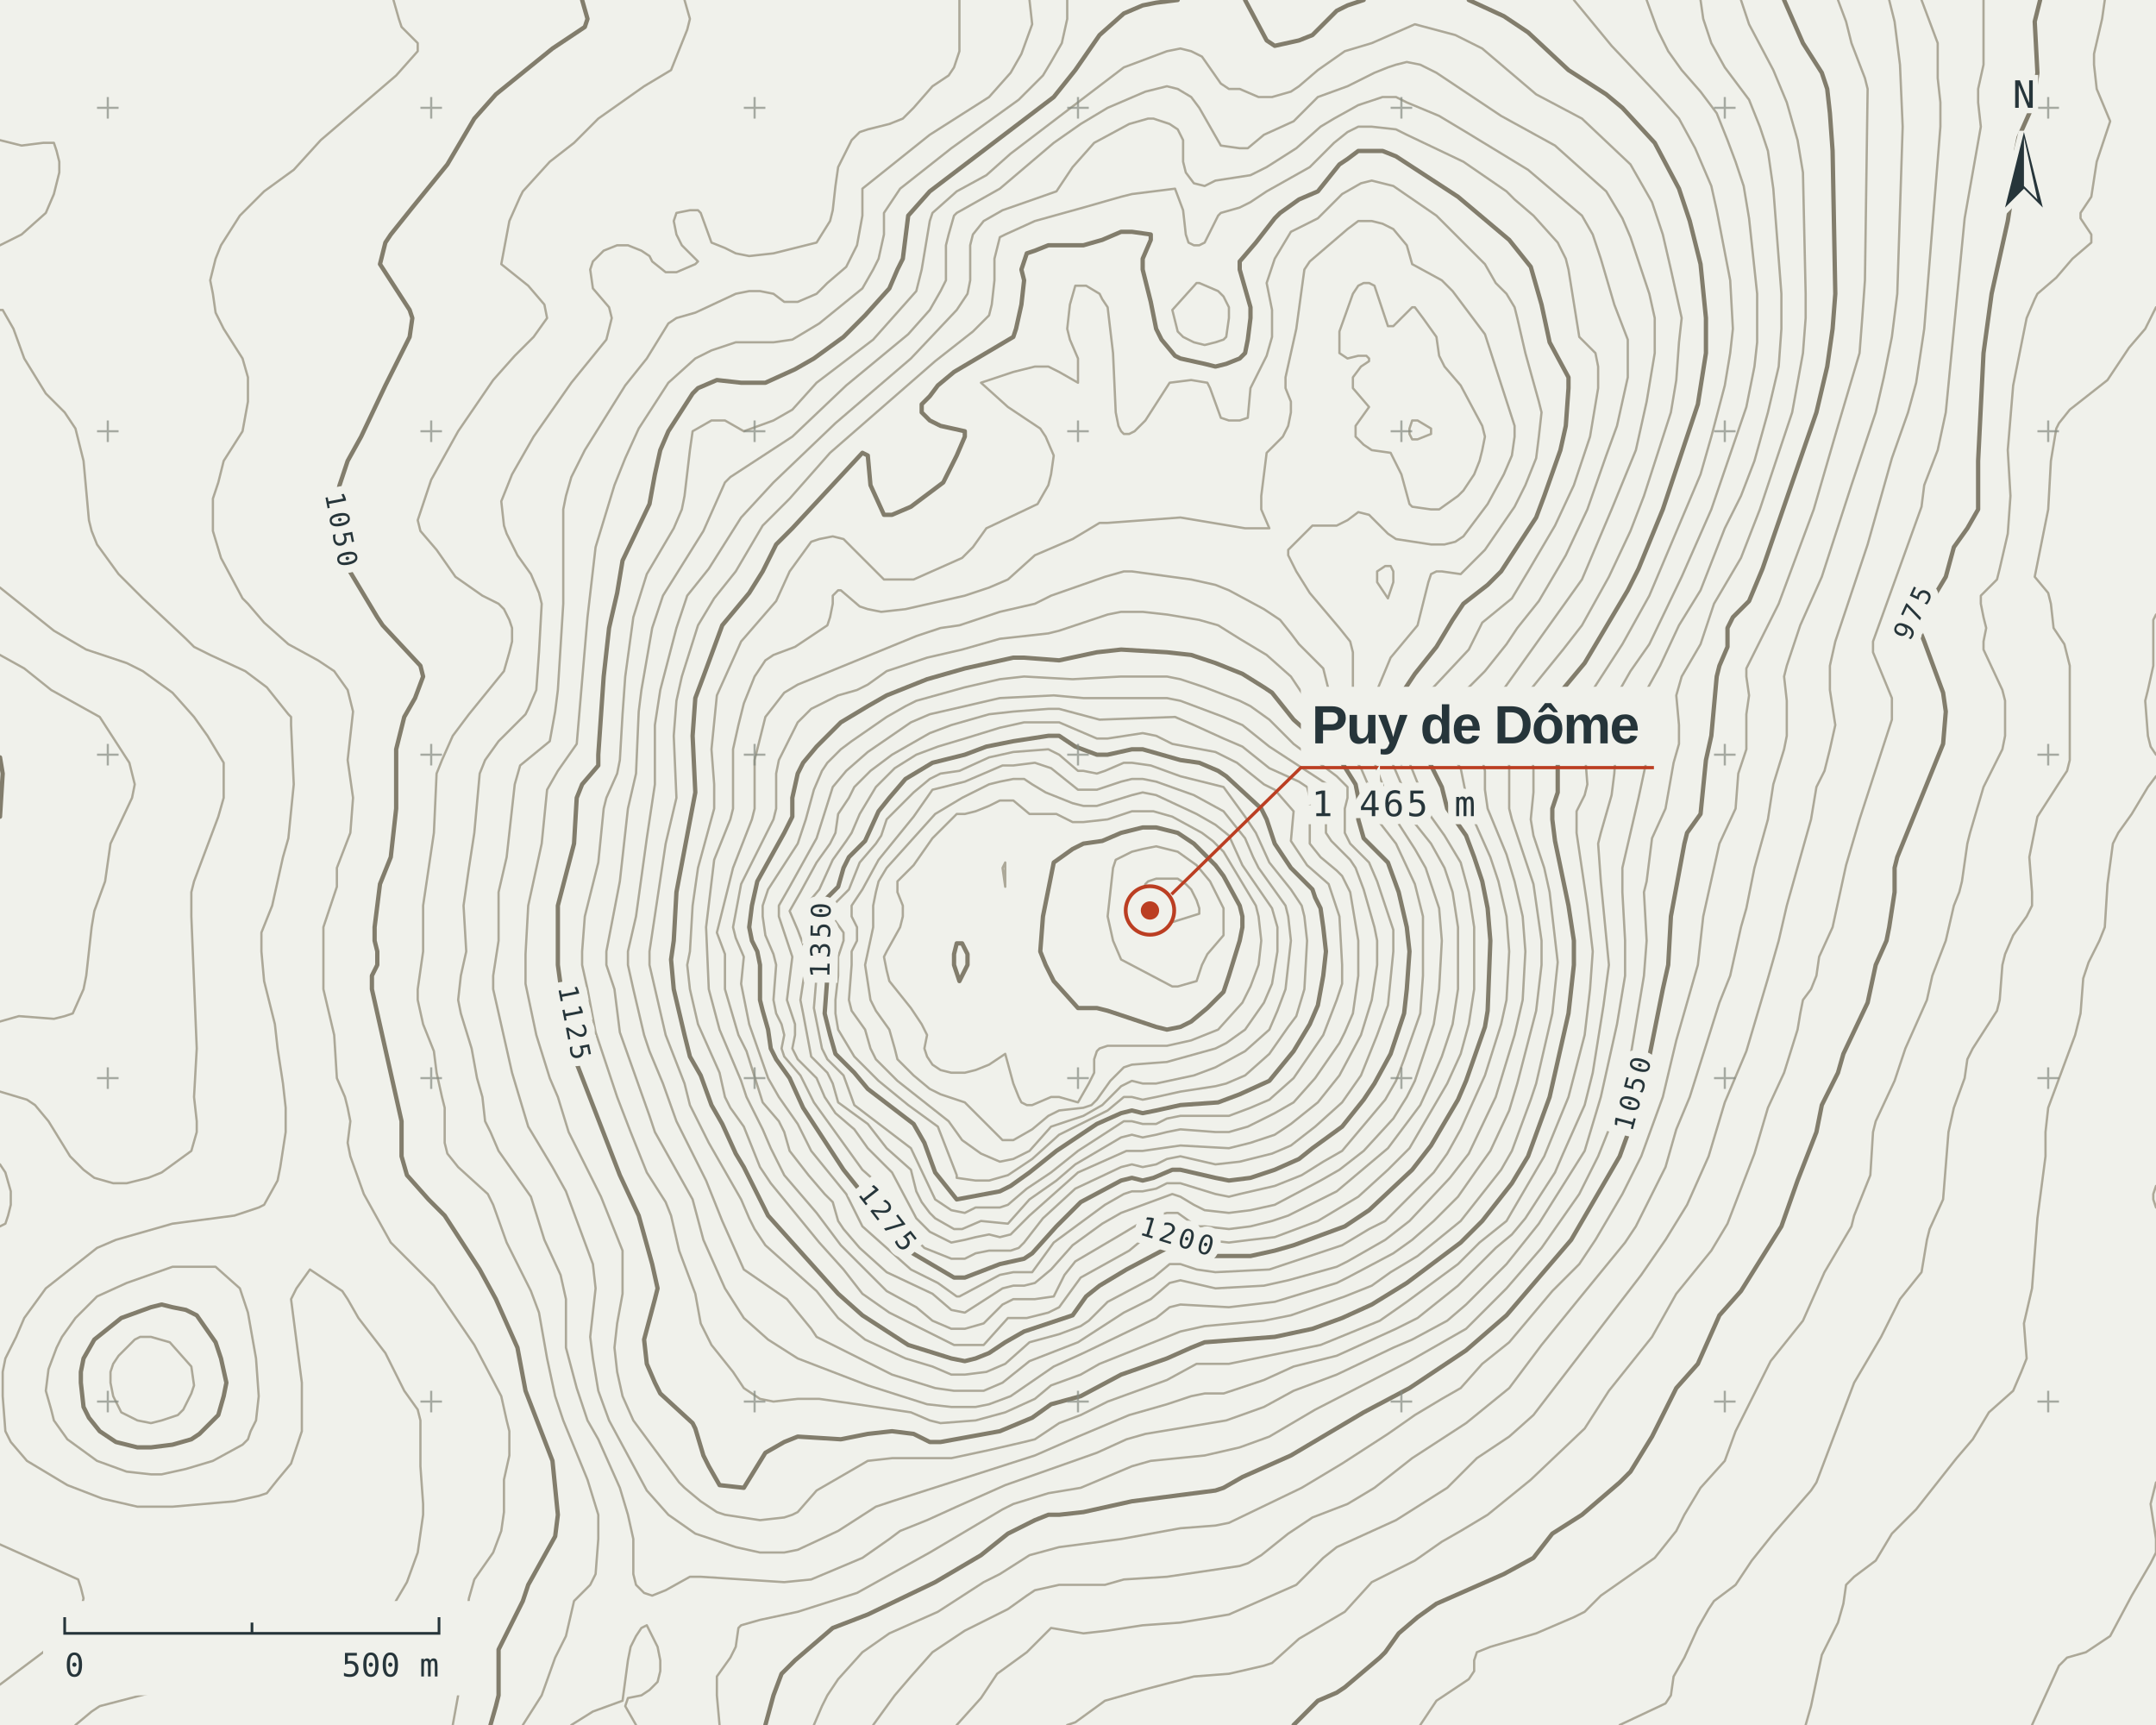
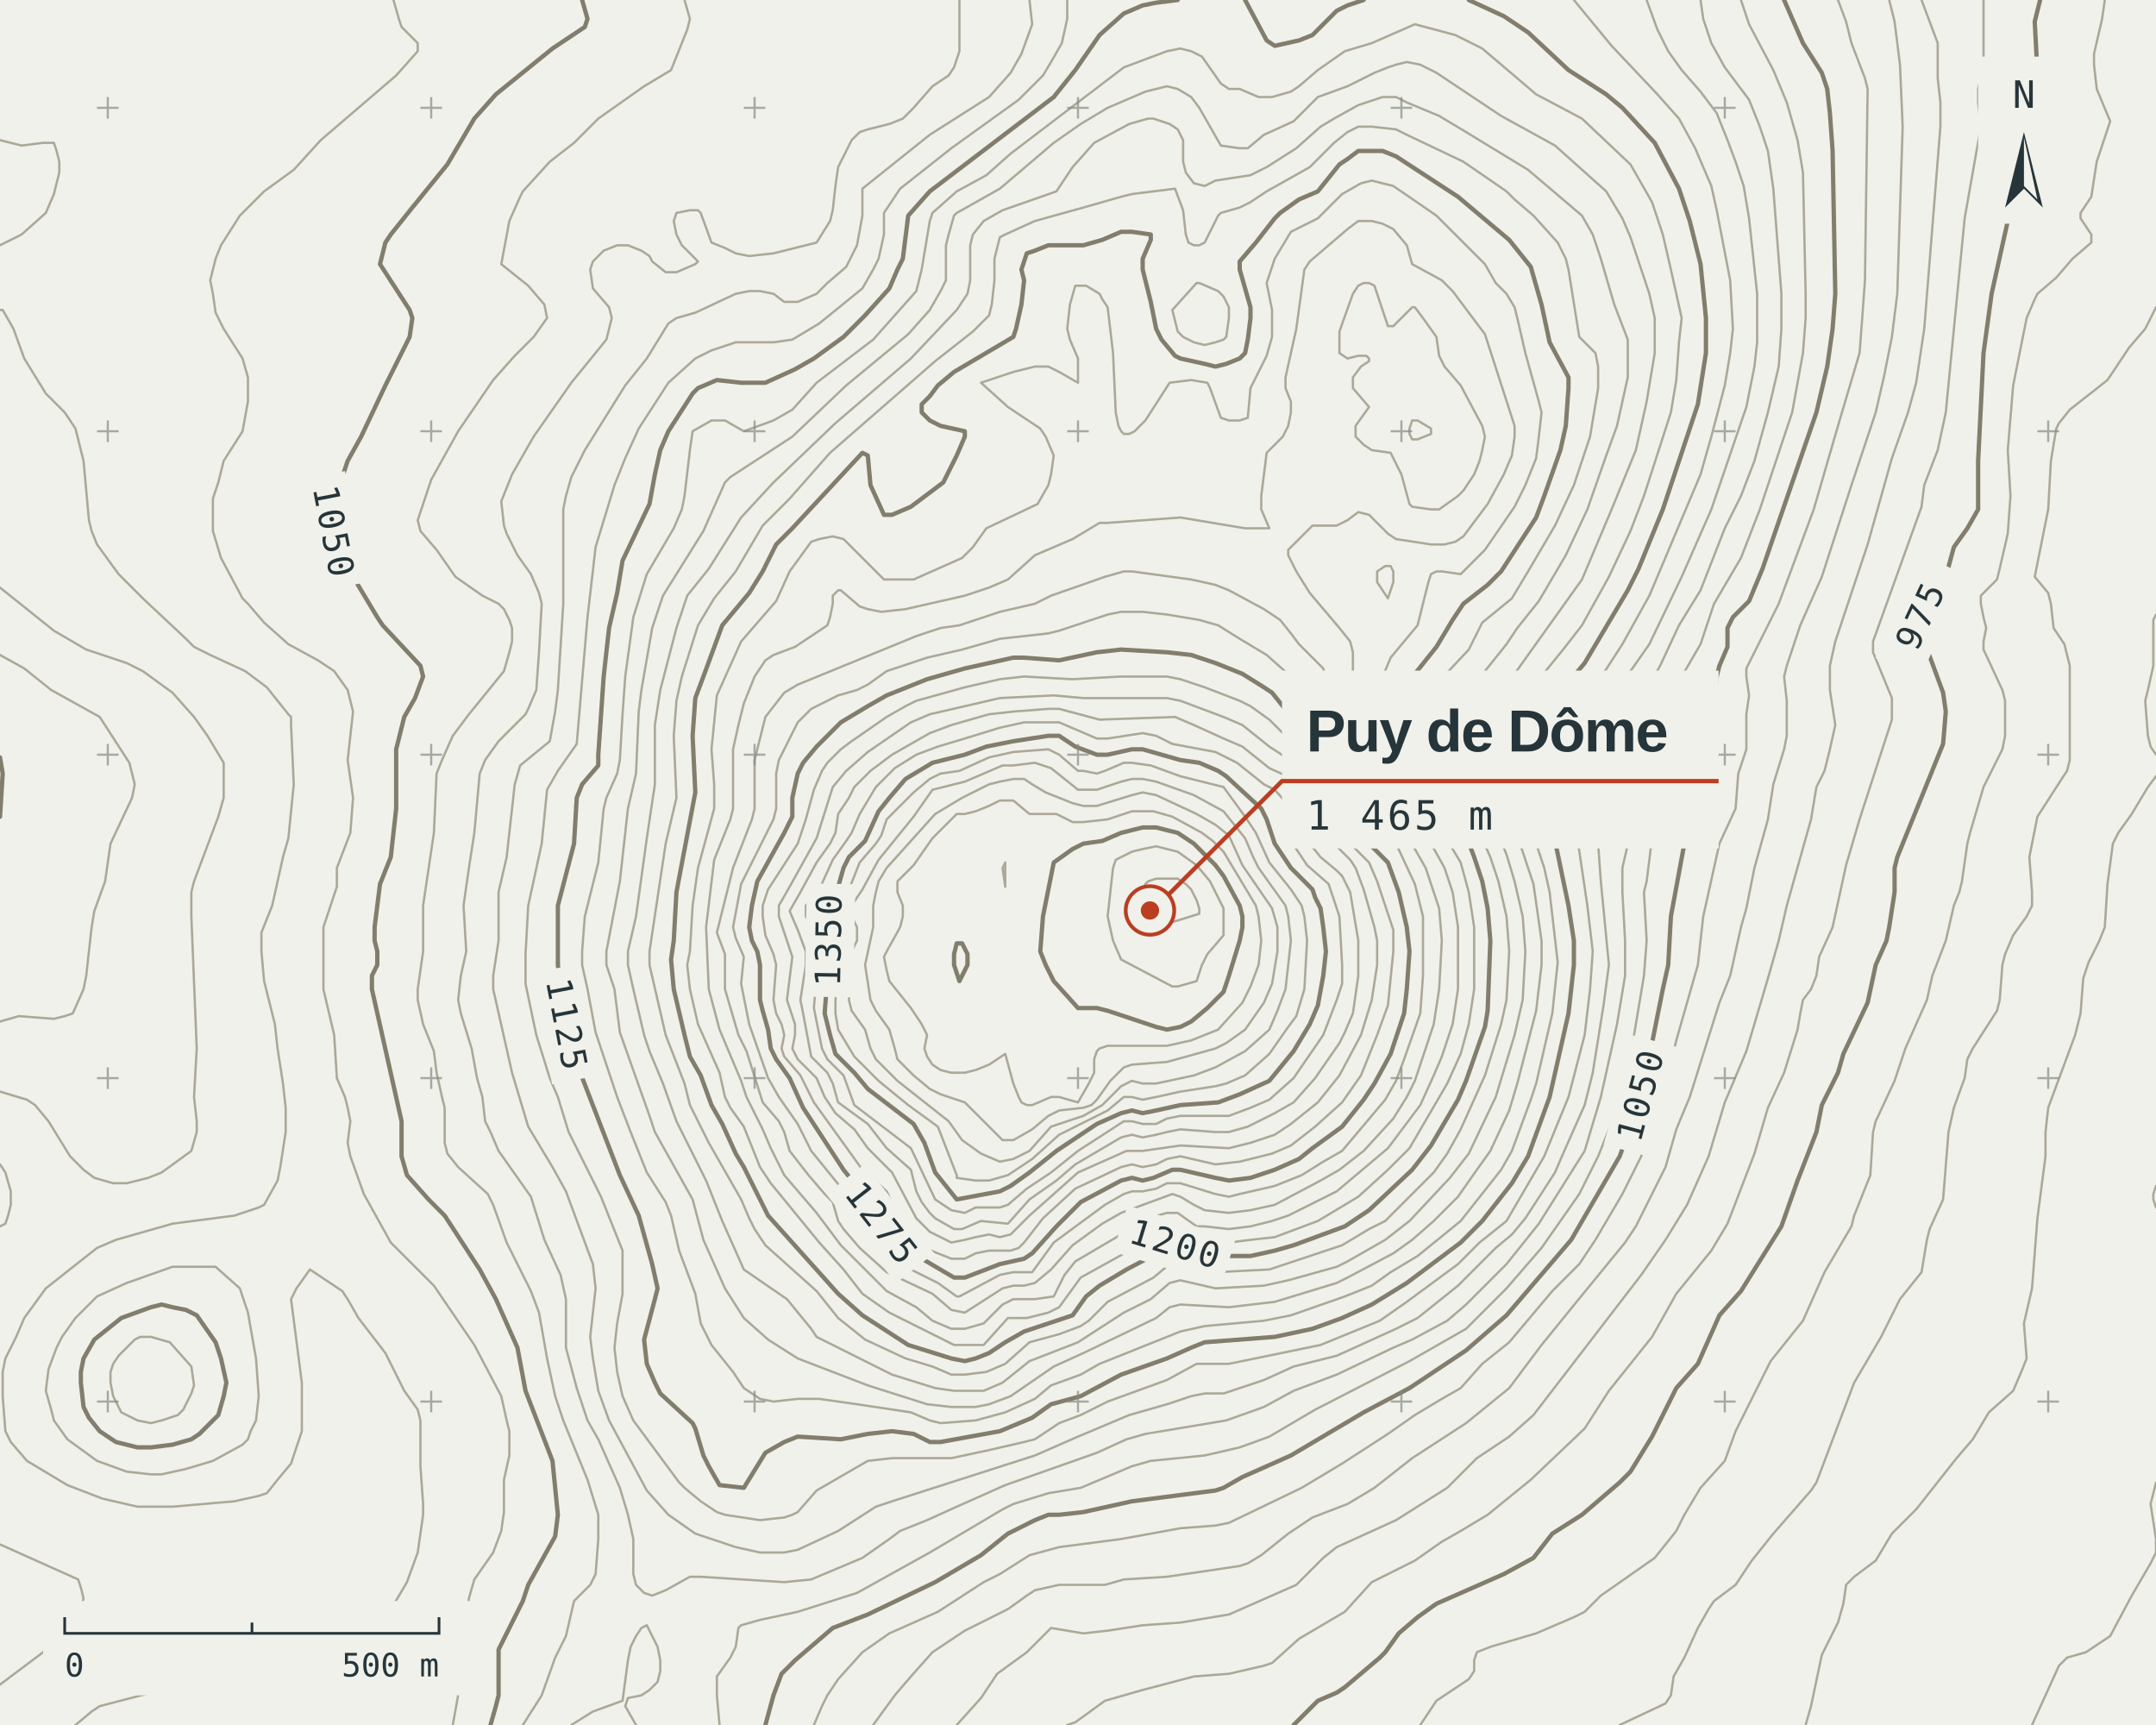
<svg xmlns="http://www.w3.org/2000/svg" viewBox="0 0 800 640">
  <defs>
-     <path id="courbe-repere" pathLength="1" d="M500,59 504,56 509,56 513,56 518,58 541,73 560,89 568,99 572,113 575,127 582,140 582,144 581,158 579,167 573,184 570,192 557,212 552,217 543,224 539,230 533,240 525,250 521,256 521,260 524,267 528,278 535,292 537,300 544,310 547,318 550,327 552,337 553,349 552,375 551,381 544,401 541,408 531,425 524,434 508,449 499,455 480,462 473,464 464,466 451,466 447,466 436,462 435,462 418,471 408,477 403,481 398,488 395,489 380,494 373,498 367,502 362,504 358,505 353,504 337,499 320,488 311,480 285,451 276,433 273,428 268,417 264,410 260,399 256,392 254,384 250,367 249,356 250,349 251,331 258,294 257,273 258,259 261,251 268,232 278,220 283,212 286,206 288,202 294,196 320,168 322,169 323,180 328,191 331,191 338,188 350,179 355,169 358,162 358,160 349,158 345,156 342,153 342,150 345,147 348,143 354,138 376,125 377,122 379,113 380,104 379,100 380,97 381,94 384,93 389,91 402,91 409,89 416,86 420,86 427,87 427,89 424,96 424,100 427,112 429,122 431,126 436,132 438,133 447,135 451,136 455,135 460,133 462,131 463,126 464,118 464,114 460,100 460,97 466,90 473,81 475,79 482,74 489,71 497,61 500,59Z" />
+     <path id="courbe-repere" pathLength="1" d="M500,59 504.4,56.5 508.9,55.5 513.3,56.2 517.8,58 541.5,72.7 560,88.9 567.6,99.1 572.2,113.3 575.1,126.7 581.6,140 582.5,144.4 580.9,157.8 579,166.7 573.3,184.4 569.8,191.7 556.7,211.8 552.2,216.8 542.9,224.3 539.1,229.6 533.5,240.1 528.7,245.8 M546.8,317.8 549.6,326.7 551.9,336.6 553.2,348.9 551.9,374.7 550.6,381.3 543.9,401.3 540.8,407.9 531,425.2 524,434.3 508.3,448.7 498.8,454.9 480.1,462.3 473.3,464.4 464.4,465.9 463.2,465.9 M408.3,476.4 407.5,477 402.5,481.3 397.6,487.9 395.4,489.5 380,494.2 373.3,497.6 366.6,502.2 362.2,503.9 357.8,504.5 353.3,504.1 337.1,498.9 320.5,487.9 312.3,481.1 M301.7,469.5 285.2,450.6 276,433 272.6,428.1 268.1,417.1 263.6,410.4 259.9,398.7 256.3,392 253.6,384.4 249.9,366.7 248.9,355.5 250.1,348.9 251.3,331.1 258.1,294.1 256.6,273.3 258.2,258.6 260.6,251.1 267.8,231.9 277.9,220 283,212.3 286.2,205.6 288.4,202.4 293.8,195.7 319.8,168.4 321.7,168.7 323.3,180 328.2,191.1 331.1,191.5 338.1,187.8 349.6,178.5 355.4,168.7 357.6,162.1 357.6,159.8 348.9,157.6 345.2,155.6 342.2,152.6 342.2,149.6 345.2,146.5 347.6,142.9 353.6,137.7 375.8,124.9 377.1,122.2 379,113.3 379.7,104.4 379.3,100 379.9,96.6 381.5,94.4 384.4,92.6 388.9,91.4 402.2,90.6 409.2,89.2 415.8,86.4 420,85.9 426.8,87.2 426.9,89.1 424.1,95.8 423.7,100 426.9,111.8 428.9,122.2 430.8,126.4 436.3,132.4 437.9,133 446.7,135.2 451.1,135.6 455,135.2 460.4,132.5 461.6,130.9 463.5,125.9 464,117.8 463.6,114.1 459.5,100 459.8,97 466,90.3 472.7,80.8 475,78.6 481.9,73.6 488.6,70.6 497.4,60.7 500,59" />
  </defs>
  <rect width="800" height="640" fill="#f0f1eb" />
-   <g fill="none" stroke-linejoin="round" stroke-linecap="round">
+   <g id="courbes-terrain" fill="none" stroke-linejoin="round" stroke-linecap="round">
    <path d="M800,550 798,558 800,571 800,576 798,580 791,592 783,607 774,613 767,615 764,618 754,640" stroke="#aca898" stroke-width="0.85" />
    <path d="M800,440 799,443 799,445 800,448" stroke="#aca898" stroke-width="0.85" />
    <path d="M800,288 797,292 791,302 786,309 784,313 782,328 781,344 779,349 775,357 773,363 772,376 770,384 760,411 759,420 759,429 756,452 754,478 751,491 752,504 750,509 747,516 738,524 732,534 726,541 711,560 702,569 696,579 688,585 685,588 684,595 682,602 676,614 672,633 670,640" stroke="#aca898" stroke-width="0.85" />
    <path d="M800,228 799,230 799,247 797,256 796,260 797,273 798,277 800,280" stroke="#aca898" stroke-width="0.85" />
    <path d="M800,114 796,122 790,129 782,141 768,152 764,157 763,159 761,171 760,189 755,214 760,220 761,224 762,233 766,239 768,247 768,256 768,269 768,282 767,286 765,289 756,303 753,318 754,331 754,336 752,340 747,347 744,354 743,358 742,371 741,375 732,389 730,393 729,400 725,411 723,420 721,445 716,456 715,460 713,472 705,482 698,496 688,513 674,550 672,553 658,569 650,579 646,585 644,588 636,594 634,597 630,604 625,615 621,622 620,629 618,632 601,640" stroke="#aca898" stroke-width="0.85" />
    <path d="M781,0 780,7 777,20 777,24 778,33 783,45 778,60 776,73 772,79 772,81 776,87 776,90 769,96 763,103 756,109 755,111 752,118 747,143 745,167 746,184 745,198 742,211 741,215 735,221 735,224 736,229 737,233 736,238 736,241 743,256 744,260 744,264 744,273 743,278 736,292 731,309 730,313 728,327 727,331 725,336 722,349 717,362 715,371 707,389 703,401 696,416 695,420 694,436 688,451 687,455 677,472 669,490 657,505 655,509 644,531 640,542 631,552 625,562 622,568 614,578 594,592 588,598 584,600 570,606 553,611 548,613 547,616 547,620 545,623 533,631 527,640" stroke="#aca898" stroke-width="0.85" />
    <path d="M757,0 755,8 756,27 755,34 753,42 749,51 748,56 749,60 748,64 747,69 745,82 739,109 736,131 734,171 734,184 734,189 730,196 725,203 722,214 713,229 712,233 714,238 721,257 722,264 721,276 704,318 703,322 703,331 701,344 700,349 696,358 693,372 684,391 682,398 676,410 674,420 667,438 661,455 646,479 638,488 630,506 622,515 613,533 605,546 601,550 587,562 576,569 569,578 558,584 533,595 526,600 519,606 514,613 512,615 499,626 496,628 489,631 480,640" stroke="#827d6c" stroke-width="1.6" />
    <path d="M0,281 1,287 0,303" stroke="#827d6c" stroke-width="1.6" />
    <path d="M736,0 736,24 734,33 734,38 735,47 729,81 722,153 719,167 714,180 713,188 695,238 695,242 702,259 702,267 690,304 685,321 680,344 675,355 674,362 672,367 669,371 668,376 667,382 662,398 656,411 651,428 641,454 635,464 622,480 613,496 597,516 588,530 568,549 552,562 542,568 535,572 525,579 509,587 499,598 482,608 472,617 469,618 456,621 443,622 424,627 410,631 399,639 396,640" stroke="#aca898" stroke-width="0.85" />
    <path d="M0,243 9,248 19,256 37,266 48,283 49,287 50,291 49,296 41,313 39,327 35,338 34,344 32,362 31,367 27,376 24,377 20,378 7,377 0,379" stroke="#aca898" stroke-width="0.85" />
    <path d="M713,0 719,16 719,20 719,29 720,38 720,47 714,122 711,142 708,153 702,170 693,202 681,238 679,247 679,256 681,269 679,278 677,286 674,292 672,304 663,336 660,349 656,363 648,390 640,409 634,429 626,447 618,460 609,473 569,525 560,533 548,541 537,552 518,564 496,574 491,578 481,588 456,599 438,602 424,603 411,605 402,606 390,604 381,613 370,621 364,630 355,640" stroke="#aca898" stroke-width="0.85" />
    <path d="M0,218 20,234 32,241 47,246 53,249 64,257 72,266 77,273 83,283 83,287 83,296 81,303 72,327 71,331 71,340 73,389 72,407 73,416 73,420 71,427 60,435 55,437 47,439 42,439 35,437 31,434 26,429 18,416 13,410 10,408 0,405" stroke="#aca898" stroke-width="0.85" />
    <path d="M0,573 29,586 30,589 31,593 30,597 16,613 0,625" stroke="#aca898" stroke-width="0.85" />
    <path d="M0,115 1,115 5,122 9,133 17,146 24,153 28,159 31,171 33,193 34,197 36,202 44,213 53,222 69,237 72,240 78,243 91,249 99,255 107,265 108,266 108,269 109,291 107,311 105,318 101,336 97,346 97,353 98,364 102,380 103,389 105,402 106,411 106,420 104,433 103,438 98,447 96,448 87,451 64,454 43,460 36,463 17,478 9,489 6,496 2,504 1,509 1,518 2,531 4,535 10,542 25,551 38,556 51,559 64,559 87,557 96,555 99,554 103,549 108,543 112,531 112,522 112,513 108,482 110,478 115,471 127,479 129,482 133,489 143,502 150,516 155,523 156,527 156,544 157,558 157,562 155,576 151,587 141,604 137,616 134,622 127,623 109,623 96,623 82,624 60,627 37,633 34,635 28,640" stroke="#aca898" stroke-width="0.85" />
    <path d="M701,0 703,8 705,24 706,47 704,109 702,125 699,140 696,153 687,180 676,214 668,232 663,247 662,251 663,260 663,273 662,278 658,291 656,304 651,322 648,337 646,344 642,362 638,372 627,407 622,419 618,433 607,455 603,461 585,483 572,499 560,515 544,528 524,541 510,552 500,558 487,563 478,569 468,577 463,580 460,581 433,585 417,586 410,588 393,588 384,590 381,592 374,597 358,605 346,613 338,622 332,629 324,640" stroke="#aca898" stroke-width="0.85" />
    <path d="M0,52 8,54 16,53 20,53 21,56 22,60 22,64 20,72 17,79 8,87 0,91" stroke="#aca898" stroke-width="0.85" />
    <path d="M0,432 2,435 4,442 4,447 3,451 2,454 0,455" stroke="#aca898" stroke-width="0.85" />
    <path d="M682,0 685,8 687,16 692,29 693,33 692,104 691,118 690,131 682,158 673,189 660,224 648,248 648,251 649,258 648,265 648,273 648,278 645,287 644,300 638,313 632,340 630,358 622,386 617,407 609,429 602,443 592,460 586,469 576,479 560,498 550,506 542,515 535,519 525,525 515,532 498,543 483,552 456,565 451,566 438,567 416,571 393,574 382,577 371,584 365,587 348,598 330,606 320,613 311,623 307,629 305,633 302,640" stroke="#aca898" stroke-width="0.85" />
    <path d="M146,0 148,7 149,10 155,16 155,19 147,28 119,52 109,63 98,71 89,80 82,91 80,96 78,104 79,109 80,116 83,122 90,133 92,140 92,149 90,160 83,171 81,179 79,185 79,193 79,197 82,207 90,222 92,224 98,231 107,239 118,245 124,249 129,256 130,260 131,264 129,282 131,296 130,309 125,322 125,329 120,344 120,349 120,367 124,384 125,400 128,407 129,411 130,416 129,424 130,429 135,443 145,461 150,466 161,477 176,499 186,518 188,527 189,531 189,540 187,549 187,553 187,561 186,568 183,576 176,586 174,593 173,602 170,611 170,616 170,629 168,640" stroke="#aca898" stroke-width="0.85" />
    <path d="M64,470 73,470 80,470 89,478 92,487 95,504 96,518 95,527 93,531 92,534 90,536 79,542 69,545 60,547 56,547 47,546 36,542 25,534 20,527 19,523 17,516 18,508 21,500 23,496 28,489 36,481 47,476 64,470Z" stroke="#aca898" stroke-width="0.85" />
    <path d="M662,0 669,16 676,27 678,33 679,42 680,56 681,109 680,122 678,136 674,153 654,211 649,223 643,229 641,233 641,240 638,247 637,251 635,273 633,282 631,302 626,309 625,313 620,340 619,358 617,367 609,407 601,429 583,460 559,488 544,501 523,515 506,524 479,540 461,548 454,552 451,553 420,557 402,561 393,562 389,562 384,564 374,569 364,577 347,587 322,599 309,604 295,616 290,621 287,629 284,640" stroke="#827d6c" stroke-width="1.6" />
    <path d="M216,0 218,7 217,10 205,18 184,35 176,44 166,61 153,77 145,87 143,90 141,98 152,115 153,118 152,125 143,143 134,162 129,171 126,180 123,193 123,197 125,204 140,229 142,232 156,247 157,251 154,259 150,266 147,278 147,287 147,300 146,309 145,318 141,328 139,344 139,349 140,353 140,358 138,362 138,367 149,416 149,429 151,436 159,445 165,451 178,471 184,482 192,500 195,516 205,542 207,562 206,570 196,588 194,594 188,606 185,612 185,629 184,633 182,640" stroke="#827d6c" stroke-width="1.6" />
    <path d="M56,485 60,484 64,485 69,486 73,488 80,498 82,504 84,513 83,518 81,525 74,532 71,534 64,536 56,537 51,537 43,535 37,531 33,526 31,522 30,513 30,509 31,504 35,497 45,489 56,485Z" stroke="#827d6c" stroke-width="1.6" />
    <path d="M646,0 649,9 658,26 663,38 667,52 669,64 670,109 670,118 669,131 665,153 653,189 646,207 636,224 631,239 624,251 622,258 623,269 623,276 621,283 618,300 613,311 611,327 610,331 611,349 610,362 605,392 602,407 600,411 597,419 593,429 586,443 572,463 559,478 549,488 544,493 523,505 488,523 471,533 460,537 447,540 427,542 420,544 401,552 389,554 376,558 372,560 345,576 318,591 296,598 282,601 275,603 274,604 273,611 271,615 266,622 266,629 267,640" stroke="#aca898" stroke-width="0.85" />
    <path d="M254,0 256,7 255,11 249,26 239,32 222,44 213,53 204,60 194,71 193,73 189,82 186,98 196,106 202,113 203,118 198,125 191,132 183,141 170,160 160,178 155,193 156,197 162,204 169,214 179,221 185,224 187,226 189,230 190,233 190,238 189,242 187,249 174,265 168,273 164,282 162,287 161,309 157,336 157,353 155,367 155,371 157,380 161,390 162,398 164,407 165,411 165,424 166,428 170,433 181,443 183,447 188,461 197,479 200,487 203,504 206,518 209,527 218,549 222,562 222,571 221,584 219,588 213,594 210,607 206,615 201,629 194,640" stroke="#aca898" stroke-width="0.85" />
    <path d="M56,496 63,498 71,507 72,514 71,517 68,523 66,525 60,527 56,528 51,527 45,524 42,518 41,513 41,509 42,506 44,503 50,497 52,496 56,496Z" stroke="#aca898" stroke-width="0.85" />
    <path d="M356,0 356,19 354,25 352,28 346,32 339,40 335,44 330,46 322,48 319,49 316,52 314,56 311,62 310,69 309,78 308,82 303,90 287,94 278,95 273,94 269,92 264,90 260,79 259,78 256,78 251,79 250,82 251,87 253,91 259,97 258,98 251,101 247,101 242,97 241,95 238,93 233,91 229,91 224,93 220,97 219,100 220,107 226,114 227,118 226,122 225,126 212,142 198,162 190,176 186,186 187,195 188,198 192,206 197,213 200,220 201,224 200,242 199,256 196,263 195,265 185,275 180,282 178,287 176,309 174,322 172,336 173,353 171,362 170,371 171,376 175,389 177,400 179,407 180,416 182,420 185,427 197,444 202,460 208,473 210,482 210,500 214,515 218,527 222,534 230,552 233,562 235,571 235,576 235,584 236,588 239,591 242,592 247,590 256,585 260,585 291,587 301,586 320,578 330,571 334,568 344,564 355,559 373,551 407,539 418,534 425,532 455,527 469,522 480,516 496,510 517,500 524,497 537,490 544,484 559,469 571,454 588,427 594,407 600,380 603,362 603,349 602,331 602,322 608,296 611,282 612,269 611,264 610,260 611,256 616,247 623,232 631,219 640,196 646,184 651,171 656,153 660,136 661,122 661,109 658,70 656,56 653,47 649,37 640,25 635,16 632,7 631,0" stroke="#aca898" stroke-width="0.85" />
    <path d="M212,640 220,635 231,631 233,616 234,611 236,607 238,604 240,603 244,611 245,616 245,620 244,624 241,627 238,629 233,630 232,633 236,640" stroke="#aca898" stroke-width="0.85" />
    <path d="M382,0 383,9 379,20 375,27 367,36 345,50 320,70 320,80 318,91 314,99 307,105 303,109 296,112 291,112 287,109 282,108 278,108 273,109 258,116 251,118 248,120 240,133 232,143 217,167 212,177 210,184 209,189 209,202 209,224 207,256 206,264 204,275 193,284 191,291 188,318 185,331 185,349 183,362 183,367 190,398 196,418 205,433 210,442 220,469 221,478 219,496 220,504 222,516 226,527 240,553 248,562 258,569 273,574 282,576 291,576 296,575 311,568 325,559 331,557 384,540 400,533 419,525 433,521 442,518 447,517 454,517 469,512 480,507 496,503 518,493 526,489 541,477 555,463 561,458 566,452 577,435 580,428 588,410 591,398 595,373 597,358 594,327 593,313 594,309 598,295 599,287 600,273 600,260 601,256 605,249 612,239 624,214 635,189 648,151 651,136 652,127 652,109 649,81 647,69 644,60 641,52 637,42 631,34 624,26 619,19 615,11 611,0" stroke="#aca898" stroke-width="0.85" />
    <path d="M396,0 396,7 394,16 390,23 387,28 378,37 353,55 334,70 332,73 328,79 328,87 326,96 324,100 320,107 304,120 294,126 287,127 278,127 273,127 264,130 258,133 248,142 237,159 232,170 228,180 221,203 218,229 214,276 207,286 203,293 201,313 196,336 195,354 195,365 199,384 204,400 207,407 211,420 223,444 231,464 231,480 229,491 228,500 229,509 231,518 235,527 252,550 254,552 260,557 266,561 269,562 282,564 291,563 294,562 296,561 303,553 322,542 331,541 344,541 353,541 367,538 380,535 384,534 393,528 401,525 411,520 433,512 444,506 456,506 490,499 512,490 522,483 541,469 549,461 559,453 573,429 582,407 588,384 590,367 591,353 589,336 585,309 585,301 588,295 589,291 588,278 587,269 587,264 588,260 591,256 602,239 612,221 631,176 635,162 640,143 642,131 643,122 642,104 637,78 635,69 629,55 623,44 615,35 598,17 584,0" stroke="#aca898" stroke-width="0.85" />
    <path d="M437,0 429,1 424,2 417,5 408,13 399,26 391,36 345,71 337,80 335,96 333,100 330,107 321,117 313,125 302,133 295,137 284,142 275,142 266,141 259,144 257,146 248,160 245,167 243,176 241,187 231,208 229,220 226,233 224,251 222,280 222,284 216,291 214,296 213,313 207,336 207,340 207,358 210,380 213,392 230,436 237,451 242,469 244,478 243,482 239,497 240,506 243,513 245,517 257,528 258,530 261,540 263,544 267,551 276,552 284,539 291,535 296,533 312,534 322,532 331,531 339,532 345,535 349,535 371,531 383,526 390,521 401,518 416,510 433,504 442,500 447,498 473,496 487,493 498,489 509,484 522,476 542,461 550,453 561,439 567,429 575,407 582,376 584,358 584,349 582,336 577,312 576,304 576,300 578,294 578,291 578,277 575,269 575,265 578,258 588,246 604,219 608,211 617,189 626,162 630,150 633,131 633,118 631,98 627,82 623,70 614,53 602,40 596,35 582,26 567,12 558,6 545,0" stroke="#827d6c" stroke-width="1.6" />
    <path d="M462,0 470,15 473,17 482,15 487,13 489,11 496,4 500,2 506,0" stroke="#827d6c" stroke-width="1.6" />
    <path d="M525,9 540,13 550,18 570,35 587,44 605,61 613,75 617,87 620,100 624,118 623,127 622,141 620,153 610,184 605,197 597,214 587,232 580,241 567,257 564,264 564,269 568,278 569,285 569,294 568,304 569,310 573,322 575,331 578,357 576,376 570,402 568,408 561,427 557,434 542,453 526,466 516,472 509,477 499,481 479,488 469,490 447,492 438,494 408,506 401,510 390,514 384,519 373,524 362,527 349,528 345,527 338,524 318,521 304,519 296,519 287,520 282,519 276,515 272,509 264,499 260,491 258,480 252,464 249,451 247,446 240,435 234,420 229,407 221,383 218,367 216,358 216,353 217,340 222,320 224,300 225,296 229,287 230,282 231,265 232,251 235,229 240,213 250,196 253,189 254,184 256,167 257,160 264,156 269,156 276,160 287,156 294,152 303,142 324,126 340,108 342,100 345,82 346,79 355,71 366,65 375,57 417,25 433,19 438,18 442,19 446,21 453,31 456,33 460,33 467,36 472,36 479,34 482,32 489,26 499,19 509,16 525,9Z" stroke="#aca898" stroke-width="0.85" />
    <path d="M518,24 522,23 527,24 533,27 557,43 577,54 596,71 602,81 605,88 612,109 614,118 614,131 611,149 607,167 598,189 587,215 557,257 553,264 553,269 560,284 560,300 561,304 569,328 572,349 572,358 570,375 563,402 560,412 553,427 548,434 541,444 532,453 524,460 517,465 500,474 496,476 473,483 456,485 438,484 434,485 429,489 402,502 391,507 375,518 367,521 362,522 353,522 344,521 322,514 296,504 285,497 276,489 269,478 261,460 257,445 243,420 241,414 230,383 228,367 225,358 225,353 230,327 233,300 236,287 237,264 238,256 242,233 246,221 261,197 269,179 271,177 294,162 314,143 337,124 345,115 349,108 351,104 351,91 352,87 354,80 355,79 371,70 391,53 401,46 411,40 425,34 433,32 437,33 442,36 445,40 453,54 460,55 463,55 469,50 480,45 489,36 500,32 510,27 515,25 518,24Z" stroke="#aca898" stroke-width="0.85" />
    <path d="M428,44 434,46 437,48 439,52 439,56 439,60 440,64 443,68 447,69 451,67 464,65 470,62 481,55 490,47 495,44 504,39 513,36 518,36 522,38 534,43 544,49 567,63 587,80 591,87 594,96 599,113 604,126 604,133 604,140 600,158 596,169 589,189 581,206 571,223 563,233 559,239 551,249 542,258 542,267 545,274 550,282 551,286 551,293 552,300 559,317 562,327 565,340 566,353 565,371 562,384 555,407 545,428 538,437 523,453 514,460 500,468 496,470 478,475 469,477 451,478 438,475 434,476 427,482 417,487 400,498 382,505 372,513 365,516 354,516 347,515 331,510 307,498 303,496 301,493 292,482 276,471 268,453 262,438 251,416 246,402 241,390 239,384 235,367 233,358 233,353 236,340 240,311 243,291 243,269 245,256 251,233 254,224 255,221 263,211 275,192 287,179 310,157 338,133 355,115 359,109 360,104 360,91 361,87 365,82 372,78 392,71 398,62 406,53 419,46 426,44 428,44Z" stroke="#aca898" stroke-width="0.85" />
    <path d="M500,49 504,47 509,47 518,48 522,50 543,60 559,71 562,74 569,80 578,90 581,96 582,100 586,125 592,131 593,136 593,144 590,162 584,180 577,195 567,212 561,222 550,231 545,241 530,257 530,260 534,274 542,285 545,300 553,318 556,327 559,340 560,353 559,371 557,380 551,399 542,419 537,428 532,435 514,453 508,456 498,462 471,471 451,472 444,471 438,469 434,469 428,474 411,483 404,490 401,492 393,495 382,498 373,506 366,509 358,510 353,510 346,507 336,504 321,497 311,489 303,479 284,462 280,456 278,452 275,445 263,424 256,410 254,402 247,384 241,358 241,353 247,313 251,296 250,273 251,260 253,251 259,232 265,222 273,212 283,195 293,185 308,168 347,134 361,123 365,119 367,117 368,113 369,104 369,96 371,88 373,87 384,82 402,77 416,73 420,72 436,70 439,78 440,87 441,90 443,91 445,91 447,90 452,80 453,79 460,77 464,75 470,71 486,62 490,58 495,53 500,49Z" stroke="#aca898" stroke-width="0.85" />
    <path d="M445,105 452,108 454,110 456,114 456,118 455,125 454,126 451,127 447,128 443,127 439,125 437,123 435,115 444,105 445,105Z" stroke="#aca898" stroke-width="0.85" />
    <path d="M500,59 504,56 509,56 513,56 518,58 541,73 560,89 568,99 572,113 575,127 582,140 582,144 581,158 579,167 573,184 570,192 557,212 552,217 543,224 539,230 533,240 525,250 521,256 521,260 524,267 528,278 535,292 537,300 544,310 547,318 550,327 552,337 553,349 552,375 551,381 544,401 541,408 531,425 524,434 508,449 499,455 480,462 473,464 464,466 451,466 447,466 436,462 435,462 418,471 408,477 403,481 398,488 395,489 380,494 373,498 367,502 362,504 358,505 353,504 337,499 320,488 311,480 285,451 276,433 273,428 268,417 264,410 260,399 256,392 254,384 250,367 249,356 250,349 251,331 258,294 257,273 258,259 261,251 268,232 278,220 283,212 286,206 288,202 294,196 320,168 322,169 323,180 328,191 331,191 338,188 350,179 355,169 358,162 358,160 349,158 345,156 342,153 342,150 345,147 348,143 354,138 376,125 377,122 379,113 380,104 379,100 380,97 381,94 384,93 389,91 402,91 409,89 416,86 420,86 427,87 427,89 424,96 424,100 427,112 429,122 431,126 436,132 438,133 447,135 451,136 455,135 460,133 462,131 463,126 464,118 464,114 460,100 460,97 466,90 473,81 475,79 482,74 489,71 497,61 500,59Z" stroke="#827d6c" stroke-width="1.6" />
    <path d="M509,67 517,69 533,80 551,98 555,105 559,109 562,114 563,118 566,131 571,149 572,153 571,162 570,170 566,180 562,188 551,204 542,213 535,212 533,212 531,213 530,216 526,232 516,244 511,256 512,260 519,273 531,303 536,310 542,320 545,331 547,344 547,367 545,380 542,391 537,402 523,426 515,434 504,444 499,447 489,453 473,459 464,460 456,461 447,460 438,457 433,456 429,457 425,459 419,464 401,474 393,485 389,487 381,489 374,489 365,499 358,499 354,499 350,497 330,487 320,480 313,471 304,461 286,439 282,433 276,418 271,411 269,407 267,398 259,380 256,367 255,358 256,353 257,336 259,322 265,300 265,291 264,278 266,258 275,238 288,223 293,212 301,201 304,200 309,199 313,200 322,209 328,215 331,215 339,215 357,207 361,203 366,196 385,187 389,180 390,176 391,169 388,162 386,159 374,151 364,142 376,138 384,136 389,136 393,138 400,142 400,133 397,126 396,122 397,113 399,106 400,106 403,106 408,109 409,111 411,114 413,131 414,153 415,158 416,160 417,161 419,161 421,160 425,156 434,142 442,141 448,142 449,144 453,155 456,156 460,156 463,155 464,144 466,140 470,132 472,125 472,115 470,105 472,99 473,96 479,86 489,81 498,72 505,68 509,67Z" stroke="#aca898" stroke-width="0.85" />
    <path d="M500,85 504,82 509,82 513,83 517,85 522,91 524,98 535,104 539,108 551,124 562,158 562,162 561,169 558,176 552,187 543,199 540,201 536,202 531,202 518,200 515,198 508,191 504,190 500,193 496,195 487,195 478,204 478,206 481,212 486,220 497,233 501,238 502,242 502,256 503,260 514,277 520,291 523,303 531,313 536,322 539,331 541,344 541,367 539,380 535,392 532,399 527,410 515,426 496,442 478,451 472,453 464,455 456,456 447,455 444,455 437,450 433,450 426,452 416,458 399,468 395,473 391,481 384,482 376,482 372,484 365,491 358,493 353,493 346,490 340,485 329,479 327,477 312,462 303,450 291,436 286,426 283,419 277,407 275,401 267,382 263,367 262,344 265,319 271,304 272,300 272,278 274,269 276,261 280,251 284,245 287,243 295,240 307,232 308,229 309,224 309,221 311,219 312,219 319,225 322,226 327,227 336,226 358,221 367,218 374,215 384,206 398,200 408,194 411,194 438,192 462,196 471,196 468,189 468,184 470,168 476,162 478,158 479,153 479,149 477,144 477,140 481,122 484,100 486,97 500,85Z" stroke="#aca898" stroke-width="0.85" />
    <path d="M516,210 517,212 517,216 515,222 511,216 511,212 514,210 516,210Z" stroke="#aca898" stroke-width="0.85" />
    <path d="M420,212 442,215 451,217 456,219 469,226 475,230 479,235 482,239 491,248 494,260 498,266 506,276 510,283 513,291 516,301 525,315 529,322 532,331 534,337 535,349 534,367 532,380 525,401 522,407 517,415 506,427 497,434 490,438 473,447 464,449 456,450 447,449 443,447 438,444 435,443 416,450 409,454 398,462 390,471 384,476 380,477 376,477 372,478 358,487 353,486 346,480 329,472 319,463 313,456 311,453 309,446 306,443 300,436 293,427 291,420 289,416 283,409 277,390 274,384 269,367 269,362 269,358 269,354 266,346 272,322 279,304 280,300 280,287 280,282 284,266 291,257 296,254 340,236 349,233 356,232 371,227 384,224 390,221 410,214 417,212 420,212Z" stroke="#aca898" stroke-width="0.85" />
    <path d="M508,105 510,106 511,109 515,121 517,121 524,114 525,114 528,118 533,125 534,132 536,136 542,143 550,158 551,162 550,167 549,171 547,176 543,182 541,184 534,189 531,189 524,188 523,187 520,176 516,168 509,167 506,165 503,162 503,158 508,151 502,144 502,140 505,136 508,134 508,133 507,132 504,132 500,133 497,131 497,123 502,109 504,106 506,105 508,105Z" stroke="#aca898" stroke-width="0.85" />
    <path d="M411,228 416,227 424,227 433,228 445,230 452,232 460,237 470,243 479,251 489,266 498,275 505,285 508,292 509,300 511,304 518,313 525,328 528,340 528,349 528,362 527,376 521,393 518,401 514,408 498,427 491,431 483,436 473,440 460,443 456,444 451,443 438,439 433,439 429,441 424,442 420,442 417,443 410,447 391,461 383,472 376,472 371,473 356,481 355,481 348,476 338,471 329,463 320,455 314,443 301,427 296,417 289,407 285,400 278,380 275,365 276,355 273,348 272,344 275,328 287,304 288,300 288,287 289,282 296,268 301,263 311,258 318,256 322,254 329,249 344,244 357,241 371,237 380,236 389,235 393,234 411,228Z" stroke="#aca898" stroke-width="0.85" />
    <path d="M526,156 531,159 531,161 526,163 524,163 523,161 523,159 524,156 526,156Z" stroke="#aca898" stroke-width="0.85" />
    <path d="M358,248 376,244 380,244 393,245 407,242 416,241 433,242 442,243 451,246 461,250 469,255 472,257 480,267 498,283 503,291 504,296 504,304 506,311 515,320 519,331 522,344 523,353 522,367 521,376 516,391 510,402 506,408 498,418 487,426 482,430 473,434 464,437 456,438 451,437 438,434 435,434 428,437 424,438 420,437 416,438 401,446 392,455 383,465 380,467 371,469 358,474 354,474 337,464 327,454 321,444 313,434 298,411 293,400 288,393 286,389 285,382 283,375 282,371 282,367 282,358 281,353 279,349 278,344 279,336 281,327 291,309 294,303 294,296 296,287 298,283 303,277 312,268 322,262 329,258 344,252 358,248Z" stroke="#827d6c" stroke-width="1.6" />
    <path d="M358,255 371,252 380,251 398,252 416,251 433,251 438,252 447,255 460,260 464,262 471,267 480,276 496,288 500,292 500,296 499,300 499,304 499,309 501,313 508,320 511,327 515,339 517,345 517,353 515,373 511,384 505,399 498,409 488,418 479,425 472,428 460,431 451,432 438,429 433,430 429,432 424,433 420,432 416,433 399,441 387,452 380,461 378,463 375,464 367,464 362,465 358,467 353,467 343,463 339,459 335,455 329,442 320,434 302,409 297,399 291,392 290,389 291,384 290,380 288,376 287,371 288,358 287,354 284,347 283,340 283,336 285,330 296,313 299,304 302,293 305,286 307,283 312,278 316,275 329,266 336,262 340,260 358,255Z" stroke="#aca898" stroke-width="0.85" />
    <path d="M391,258 402,259 433,259 438,260 454,266 461,269 471,277 494,292 494,296 493,300 492,304 492,309 494,312 501,319 503,322 506,330 510,344 511,349 511,358 509,371 505,384 497,399 489,409 479,417 473,421 464,424 456,426 438,425 424,427 418,427 400,435 382,451 375,458 371,459 367,458 362,459 358,460 353,461 349,459 345,457 340,452 331,435 322,426 317,419 310,413 306,407 303,400 296,393 294,389 295,384 295,380 293,374 292,371 293,363 294,355 289,340 289,336 293,329 303,311 309,292 314,286 322,279 338,268 345,265 358,262 371,259 391,258Z" stroke="#aca898" stroke-width="0.85" />
    <path d="M367,265 376,264 389,263 393,263 408,267 436,266 443,269 454,274 461,277 471,285 482,290 485,292 486,296 486,309 486,313 490,318 496,323 498,325 501,331 504,349 504,362 502,376 499,383 497,387 488,400 480,409 473,413 463,418 456,420 451,420 438,419 433,420 429,421 424,422 420,421 416,422 399,432 392,438 382,445 374,454 364,453 357,456 354,456 347,452 345,450 342,446 340,442 338,434 329,426 322,417 311,409 309,402 307,398 301,392 298,376 297,371 299,358 299,353 296,345 293,338 297,331 303,320 308,313 310,309 311,302 315,296 317,292 323,286 331,280 345,272 353,269 367,265Z" stroke="#aca898" stroke-width="0.85" />
    <path d="M358,274 371,270 380,268 389,268 393,268 407,274 411,274 424,272 429,273 435,276 451,279 459,283 469,291 473,293 480,301 479,312 485,321 493,328 494,331 497,340 498,358 498,365 496,371 491,384 480,400 471,408 464,411 456,414 438,414 433,415 429,417 424,417 420,416 417,416 400,427 390,435 381,441 374,447 371,448 362,448 358,450 353,449 347,445 338,426 317,410 313,399 307,393 305,389 302,374 303,362 303,346 299,340 299,336 304,330 309,319 314,312 316,309 319,302 325,292 332,285 340,280 348,277 358,274Z" stroke="#aca898" stroke-width="0.85" />
    <path d="M376,275 389,273 393,273 399,277 407,280 411,280 420,278 424,278 438,282 445,283 452,286 455,288 468,300 470,304 472,310 473,313 479,322 487,330 488,333 490,337 491,344 492,353 491,362 489,373 486,380 480,390 471,401 460,406 452,409 438,410 429,412 424,413 420,412 416,413 407,417 392,427 382,435 375,440 371,442 355,445 347,435 343,424 339,417 322,404 317,398 310,391 308,384 306,376 308,349 307,345 302,338 311,329 313,322 315,318 321,312 326,301 330,296 336,289 346,283 358,280 366,277 376,275Z" stroke="#827d6c" stroke-width="1.6" />
    <path d="M367,281 376,279 389,278 393,280 400,286 402,286 407,287 410,286 417,283 420,283 427,284 438,288 454,292 462,303 466,309 471,320 479,330 483,336 484,340 485,349 484,367 481,377 478,381 471,391 462,399 455,402 451,403 438,405 429,407 424,408 420,407 417,407 411,412 393,421 383,430 374,436 367,438 362,438 355,437 355,436 348,418 337,410 326,401 317,392 311,382 310,376 310,371 311,362 311,355 313,349 313,346 308,339 308,337 315,330 319,320 325,313 327,310 329,304 339,294 345,289 349,287 356,286 367,281Z" stroke="#aca898" stroke-width="0.85" />
    <path d="M376,284 384,283 390,285 400,293 407,293 416,290 420,289 424,289 429,290 443,295 454,301 462,311 465,318 467,322 477,336 478,340 479,349 477,367 474,375 471,382 462,390 451,396 443,399 429,402 424,402 420,401 416,403 409,410 402,414 390,418 382,427 376,430 371,431 364,428 357,423 352,416 333,401 325,393 323,389 321,382 316,375 315,371 316,358 316,353 318,349 318,344 316,340 316,336 320,330 326,319 339,303 346,293 358,290 372,284 376,284Z" stroke="#aca898" stroke-width="0.85" />
    <path d="M367,291 371,290 376,289 380,289 383,291 388,294 393,296 398,298 402,299 407,299 420,295 424,294 429,295 444,302 451,306 456,310 461,321 472,337 474,344 474,353 472,365 469,372 462,382 455,387 451,389 433,394 420,395 417,396 412,401 407,408 405,410 402,411 393,412 389,414 383,419 376,423 372,423 358,409 349,406 345,404 339,399 333,393 332,389 330,382 325,375 323,371 321,358 324,344 324,336 325,331 326,327 329,322 347,302 357,296 367,291Z" stroke="#aca898" stroke-width="0.85" />
    <path d="M358,302 362,301 367,299 371,297 376,297 382,302 392,302 398,305 402,305 411,304 420,301 424,301 428,301 435,303 446,309 450,312 454,316 466,336 467,340 468,349 467,358 464,366 461,372 452,382 442,386 433,388 411,388 408,389 407,390 406,393 406,398 404,402 400,409 393,407 390,407 383,410 381,410 379,409 378,407 376,402 373,391 367,395 362,397 358,398 353,398 349,397 346,395 344,392 343,389 344,384 342,380 338,374 330,364 329,360 328,355 329,353 334,344 335,340 335,336 333,331 333,327 339,321 346,311 355,302 358,302Z" stroke="#aca898" stroke-width="0.85" />
    <path d="M373,320 373,329 372,322 373,320 373,320Z" stroke="#aca898" stroke-width="0.85" />
    <path d="M420,308 424,307 429,307 437,309 443,313 451,321 454,325 460,336 461,340 461,344 460,349 456,362 454,368 448,374 442,379 438,381 433,382 429,381 411,375 407,374 400,374 391,364 388,358 386,353 387,340 391,320 398,315 402,313 409,312 416,309 420,308Z" stroke="#827d6c" stroke-width="1.6" />
    <path d="M357,350 359,354 359,358 356,364 354,358 354,354 355,350 357,350Z" stroke="#827d6c" stroke-width="1.6" />
    <path d="M420,316 424,315 429,314 433,315 437,316 444,321 449,327 451,331 454,337 454,347 448,354 446,358 444,364 437,366 435,366 416,356 413,349 411,340 413,322 414,319 420,316Z" stroke="#aca898" stroke-width="0.85" />
    <path d="M429,326 433,326 437,326 440,328 442,330 444,334 445,337 445,339 429,344 425,343 422,339 422,336 425,328 426,327 429,326Z" stroke="#aca898" stroke-width="0.85" />
  </g>
  <path d="M36 40h8m-4 -4v8M36 160h8m-4 -4v8M36 280h8m-4 -4v8M36 400h8m-4 -4v8M36 520h8m-4 -4v8M156 40h8m-4 -4v8M156 160h8m-4 -4v8M156 280h8m-4 -4v8M156 400h8m-4 -4v8M156 520h8m-4 -4v8M276 40h8m-4 -4v8M276 160h8m-4 -4v8M276 280h8m-4 -4v8M276 400h8m-4 -4v8M276 520h8m-4 -4v8M396 40h8m-4 -4v8M396 160h8m-4 -4v8M396 280h8m-4 -4v8M396 400h8m-4 -4v8M396 520h8m-4 -4v8M516 40h8m-4 -4v8M516 160h8m-4 -4v8M516 280h8m-4 -4v8M516 400h8m-4 -4v8M516 520h8m-4 -4v8M636 40h8m-4 -4v8M636 160h8m-4 -4v8M636 280h8m-4 -4v8M636 400h8m-4 -4v8M636 520h8m-4 -4v8M756 40h8m-4 -4v8M756 160h8m-4 -4v8M756 280h8m-4 -4v8M756 400h8m-4 -4v8M756 520h8m-4 -4v8" stroke="#858a81" stroke-width=".8" opacity=".7" />
-   <g fill="#26353a" stroke="#f0f1eb" paint-order="stroke" stroke-width="6" font-family="monospace" font-size="10" letter-spacing="1.3">
-     <text transform="translate(713.0 228.9) rotate(-65)" text-anchor="middle">975</text>
-     <text transform="translate(609.2 406.7) rotate(-75)" text-anchor="middle">1050</text>
-     <text transform="translate(123.2 197.1) rotate(79)" text-anchor="middle">1050</text>
-     <text transform="translate(209.7 380.0) rotate(79)" text-anchor="middle">1125</text>
-     <text transform="translate(435.8 462.0) rotate(17)" text-anchor="middle">1200</text>
-     <text transform="translate(326.6 454.0) rotate(52)" text-anchor="middle">1275</text>
-     <text transform="translate(308.0 348.9) rotate(-89)" text-anchor="middle">1350</text>
+   <g fill="#26353a" font-family="monospace" font-size="13" letter-spacing="1">
+     <g transform="translate(713.0 228.9) rotate(-65)">
+       <rect x="-21" y="-9" width="42" height="18" fill="#f0f1eb" />
+       <text text-anchor="middle" y="4">975</text>
+     </g>
+     <g transform="translate(609.2 406.7) rotate(-75)">
+       <rect x="-21" y="-9" width="42" height="18" fill="#f0f1eb" />
+       <text text-anchor="middle" y="4">1050</text>
+     </g>
+     <g transform="translate(123.2 197.1) rotate(79)">
+       <rect x="-21" y="-9" width="42" height="18" fill="#f0f1eb" />
+       <text text-anchor="middle" y="4">1050</text>
+     </g>
+     <g transform="translate(209.7 380.0) rotate(79)">
+       <rect x="-21" y="-9" width="42" height="18" fill="#f0f1eb" />
+       <text text-anchor="middle" y="4">1125</text>
+     </g>
+     <g transform="translate(435.8 462.0) rotate(17)">
+       <rect x="-21" y="-9" width="42" height="18" fill="#f0f1eb" />
+       <text text-anchor="middle" y="4">1200</text>
+     </g>
+     <g transform="translate(326.6 454.0) rotate(52)">
+       <rect x="-21" y="-9" width="42" height="18" fill="#f0f1eb" />
+       <text text-anchor="middle" y="4">1275</text>
+     </g>
+     <g transform="translate(308.0 348.9) rotate(-89)">
+       <rect x="-21" y="-9" width="42" height="18" fill="#f0f1eb" />
+       <text text-anchor="middle" y="4">1350</text>
+     </g>
  </g>
  <g transform="translate(426.7 337.8)">
    <circle r="9" fill="#f0f1eb" stroke="#bb3e22" stroke-width="1.4" />
    <circle r="3.4" fill="#bb3e22" />
-     <path d="M8 -6l48 -47h131" fill="none" stroke="#bb3e22" stroke-width="1.2" />
-     <rect x="56" y="-83" width="132" height="29" fill="#f0f1eb" />
-     <text x="60" y="-62" font-family="Arial,sans-serif" font-size="20" font-weight="bold" letter-spacing="-.5" fill="#26353a">Puy de Dôme</text>
-     <text x="60" y="-35" fill="#26353a" font-family="monospace" font-size="13" letter-spacing="1" stroke="#f0f1eb" stroke-width="6" paint-order="stroke">1 465 m</text>
+     <rect x="49" y="-89" width="162" height="66" fill="#f0f1eb" />
+     <path d="M7 -6l42 -42h162" fill="none" stroke="#bb3e22" stroke-width="1.6" />
+     <text x="58" y="-59" font-family="Arial,sans-serif" font-size="22" font-weight="bold" letter-spacing="-.5" fill="#26353a">Puy de Dôme</text>
+     <text x="58" y="-30" fill="#26353a" font-family="monospace" font-size="15" letter-spacing="1">1 465 m</text>
  </g>
-   <g transform="translate(751 30)" fill="#26353a" stroke="#f0f1eb" paint-order="stroke" stroke-width="4">
+   <g transform="translate(751 30)" fill="#26353a">
+     <rect x="-17" y="-9" width="34" height="62" fill="#f0f1eb" />
    <text x="0" y="10" text-anchor="middle" font-family="monospace" font-size="14">N</text>
    <path d="M0 19l7 28 -7 -7 -7 7z" />
    <path d="M0 21v18l5 5z" fill="#f0f1eb" stroke="none" />
  </g>
  <g transform="translate(24 606)" fill="#26353a">
    <rect x="-8" y="-12" width="164.9" height="35" fill="#f0f1eb" />
    <path d="M0 -6v6h138.9v-6m-69.4 2v4" stroke="#26353a" fill="none" />
    <text y="16" font-family="monospace" font-size="12">0</text>
    <text x="138.9" y="16" text-anchor="end" font-family="monospace" font-size="12">500 m</text>
  </g>
</svg>
